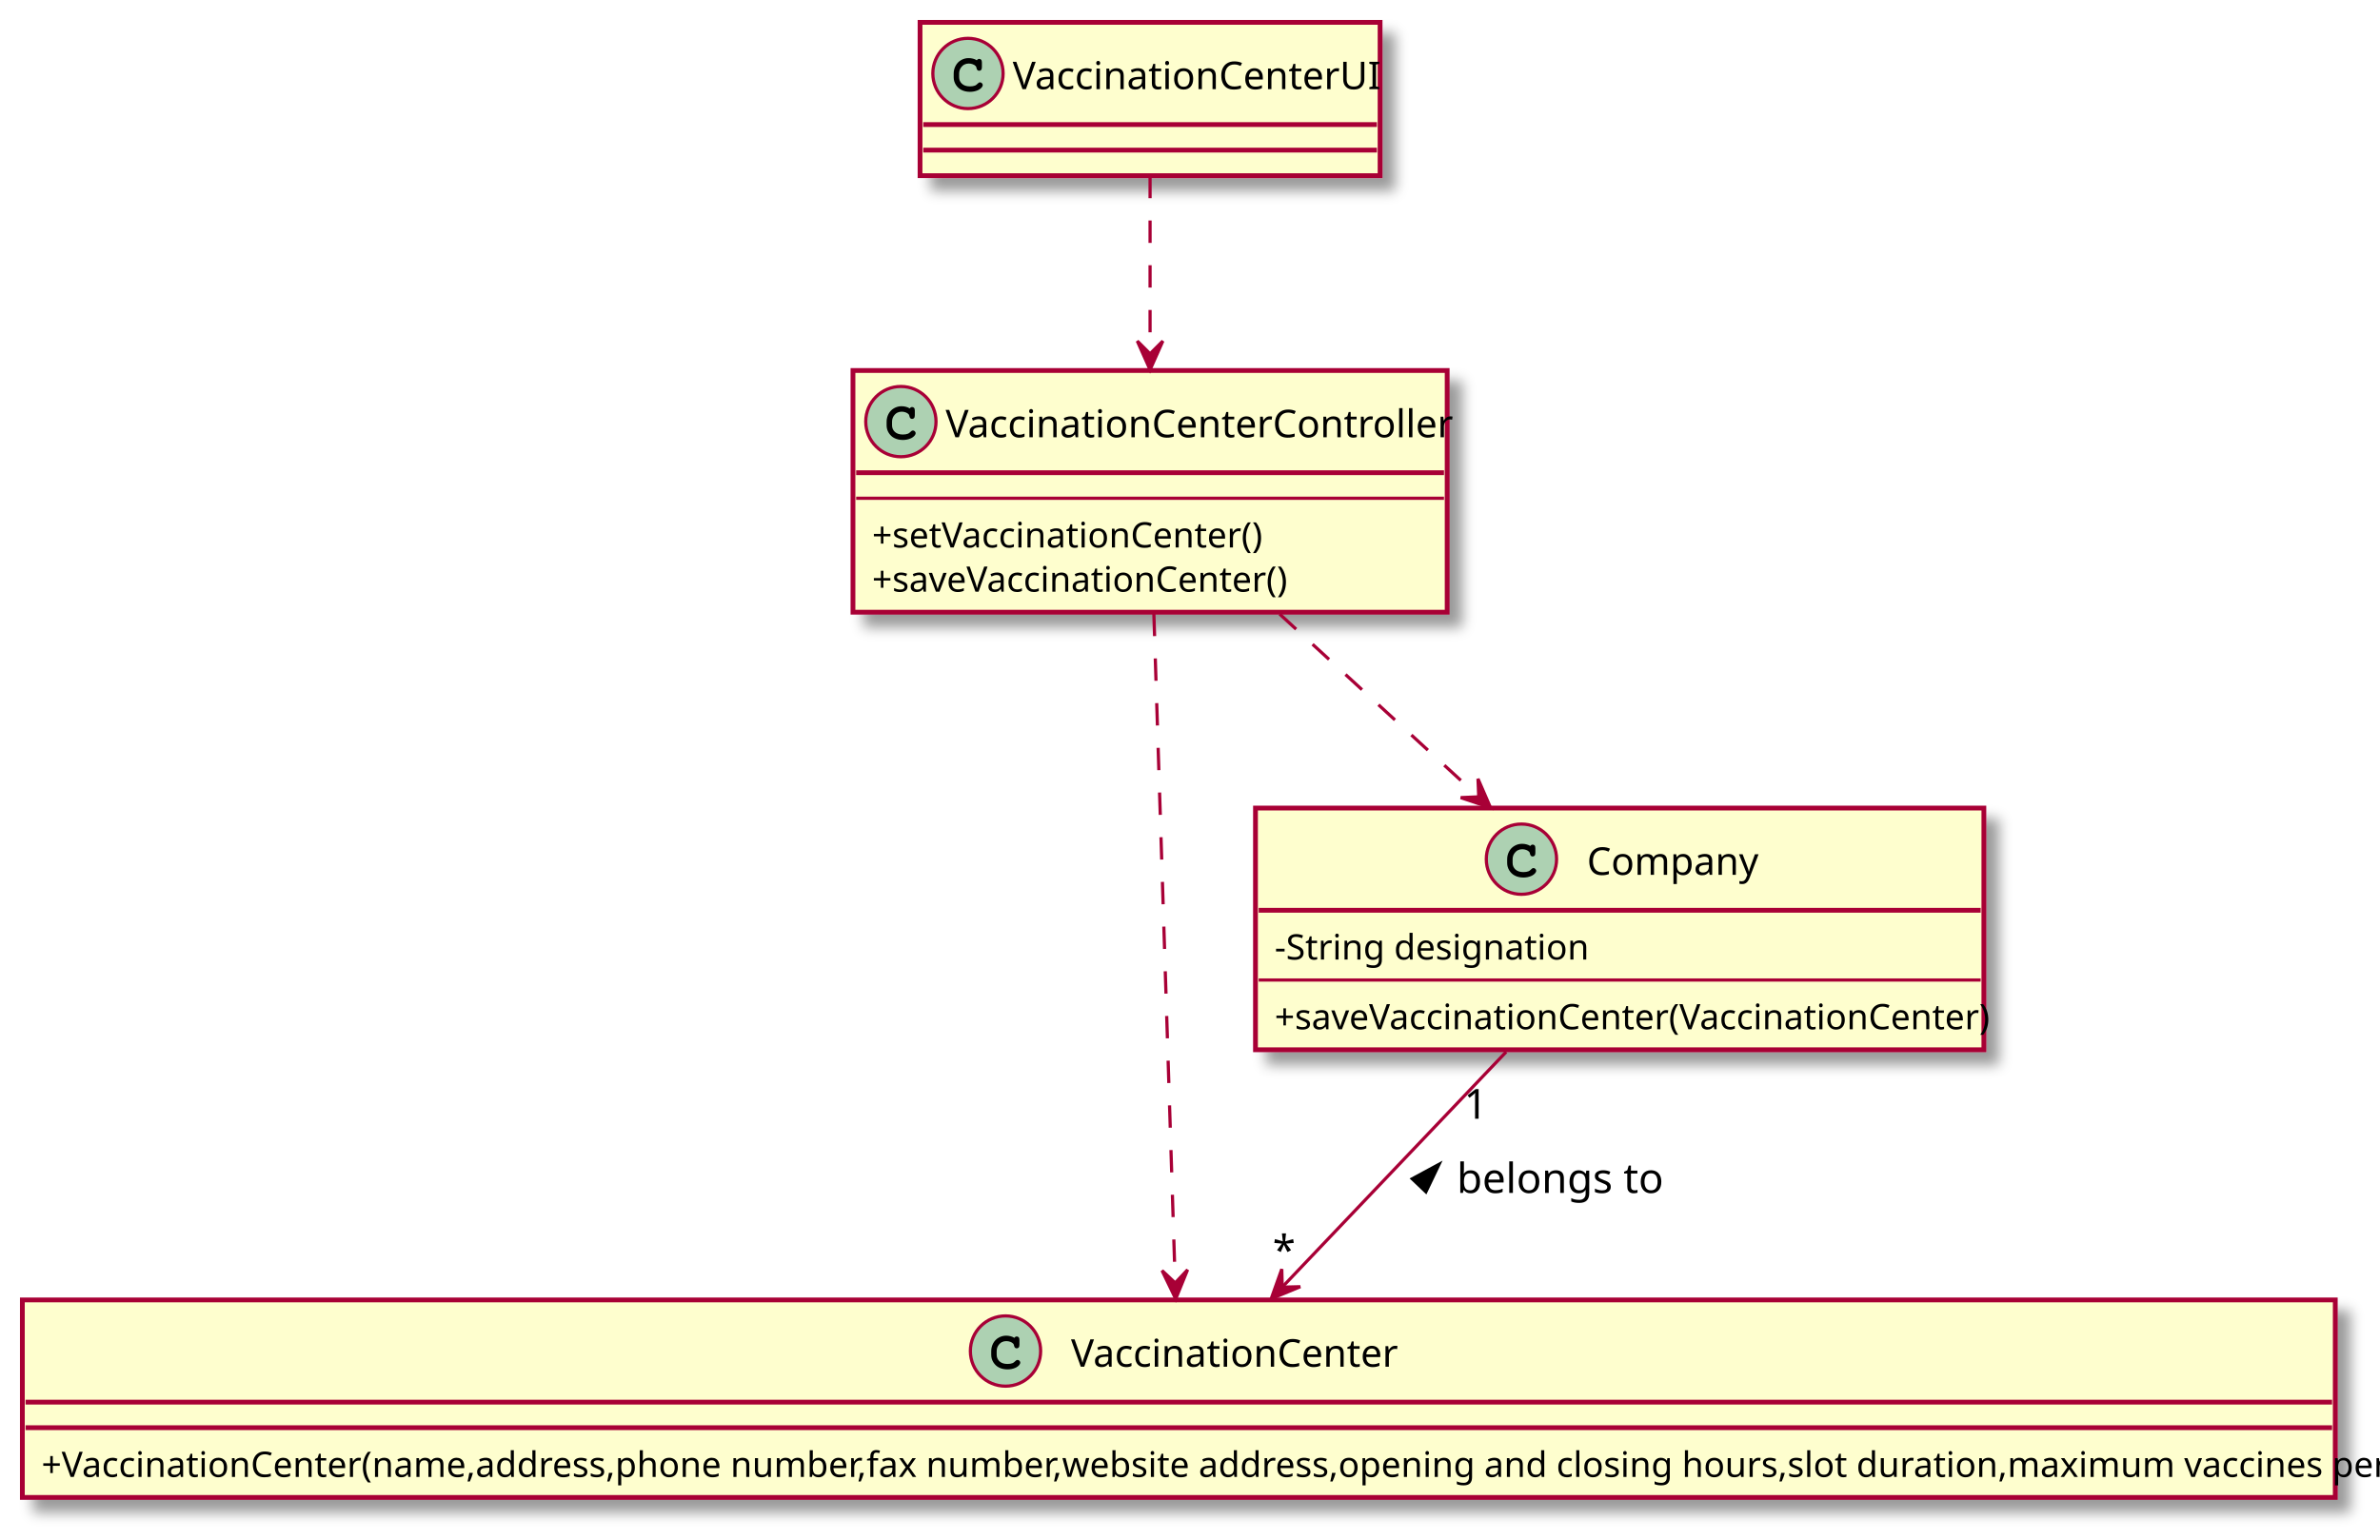
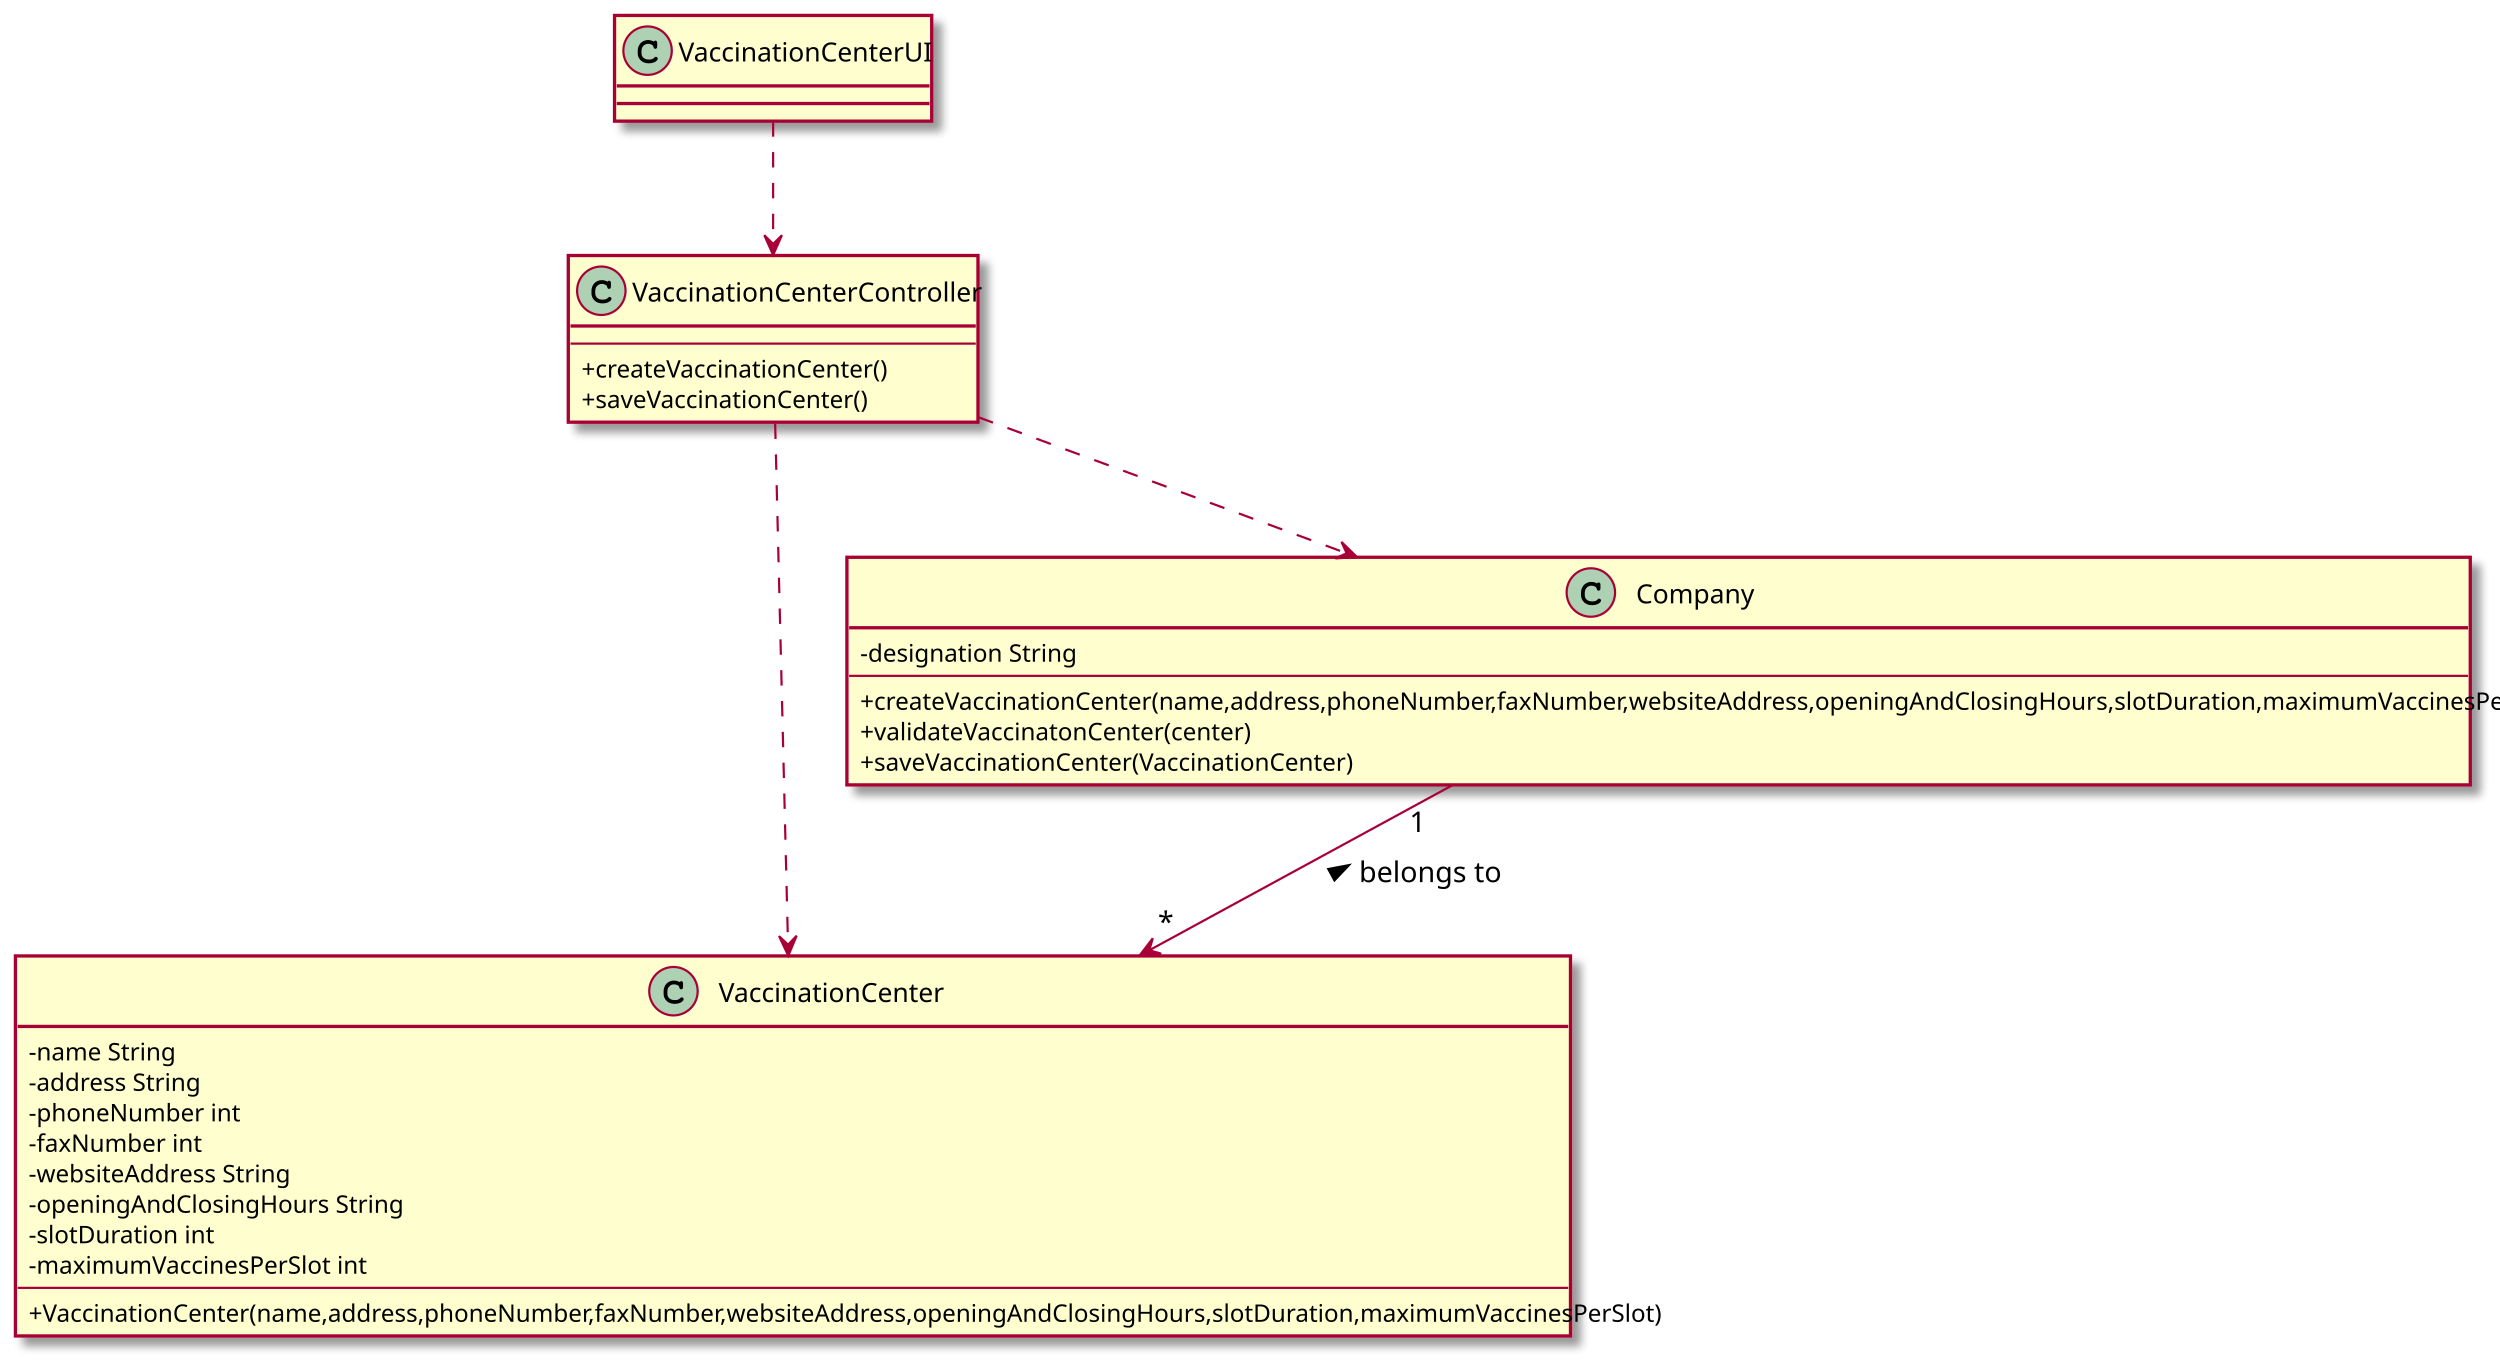
- <svg xmlns="http://www.w3.org/2000/svg" contentScriptType="application/ecmascript" contentStyleType="text/css" height="482px" preserveAspectRatio="none" style="width:745px;height:482px;background:#FFFFFF;" version="1.1" viewBox="0 0 745 482" width="745px" zoomAndPan="magnify">
+ <svg xmlns="http://www.w3.org/2000/svg" contentScriptType="application/ecmascript" contentStyleType="text/css" height="620px" preserveAspectRatio="none" style="width:1135px;height:620px;background:#FFFFFF;" version="1.1" viewBox="0 0 1135 620" width="1135px" zoomAndPan="magnify">
  <defs>
-     <filter height="300%" id="fy8nzfxc13yvq" width="300%" x="-1" y="-1">
+     <filter height="300%" id="f1bk63f4bh8thy" width="300%" x="-1" y="-1">
      <feGaussianBlur result="blurOut" stdDeviation="2.0" />
      <feColorMatrix in="blurOut" result="blurOut2" type="matrix" values="0 0 0 0 0 0 0 0 0 0 0 0 0 0 0 0 0 0 .4 0" />
      <feOffset dx="4.0" dy="4.0" in="blurOut2" result="blurOut3" />
      <feBlend in="SourceGraphic" in2="blurOut3" mode="normal" />
    </filter>
  </defs>
  <g>
-     <rect codeLine="3" fill="#FEFECE" filter="url(#fy8nzfxc13yvq)" height="61.836" id="VaccinationCenter" style="stroke:#A80036;stroke-width:1.5;" width="724" x="7" y="407" />
-     <ellipse cx="314.75" cy="423" fill="#ADD1B2" rx="11" ry="11" style="stroke:#A80036;stroke-width:1.0;" />
-     <path d="M317.516,418.875 Q317.672,418.656 317.859,418.547 Q318.047,418.438 318.266,418.438 Q318.641,418.438 318.875,418.703 Q319.109,418.953 319.109,419.562 L319.109,421.016 Q319.109,421.625 318.875,421.891 Q318.641,422.156 318.266,422.156 Q317.922,422.156 317.719,421.953 Q317.516,421.766 317.406,421.25 Q317.359,420.891 317.172,420.703 Q316.844,420.328 316.234,420.109 Q315.625,419.891 315,419.891 Q314.234,419.891 313.594,420.219 Q312.969,420.547 312.469,421.297 Q311.984,422.047 311.984,423.078 L311.984,424.172 Q311.984,425.406 312.875,426.234 Q313.766,427.047 315.359,427.047 Q316.297,427.047 316.953,426.797 Q317.344,426.641 317.766,426.203 Q318.031,425.938 318.172,425.859 Q318.328,425.781 318.531,425.781 Q318.859,425.781 319.109,426.047 Q319.375,426.297 319.375,426.641 Q319.375,426.984 319.031,427.391 Q318.531,427.969 317.734,428.297 Q316.656,428.75 315.359,428.75 Q313.844,428.75 312.641,428.125 Q311.656,427.625 310.969,426.562 Q310.281,425.484 310.281,424.203 L310.281,423.047 Q310.281,421.719 310.891,420.578 Q311.516,419.422 312.609,418.812 Q313.703,418.188 314.938,418.188 Q315.672,418.188 316.312,418.359 Q316.969,418.516 317.516,418.875 Z " fill="#000000" />
-     <text fill="#000000" font-family="sans-serif" font-size="12" lengthAdjust="spacing" textLength="100" x="335.25" y="427.91">VaccinationCenter</text>
-     <line style="stroke:#A80036;stroke-width:1.5;" x1="8" x2="730" y1="439" y2="439" />
-     <line style="stroke:#A80036;stroke-width:1.5;" x1="8" x2="730" y1="447" y2="447" />
-     <text fill="#000000" font-family="sans-serif" font-size="11" lengthAdjust="spacing" textLength="712" x="13" y="462.419">+VaccinationCenter(name,address,phone number,fax number,website address,opening and closing hours,slot duration,maximum vaccines per slot)</text>
-     <rect codeLine="8" fill="#FEFECE" filter="url(#fy8nzfxc13yvq)" height="75.672" id="Company" style="stroke:#A80036;stroke-width:1.5;" width="228" x="393" y="253" />
-     <ellipse cx="476.25" cy="269" fill="#ADD1B2" rx="11" ry="11" style="stroke:#A80036;stroke-width:1.0;" />
-     <path d="M479.016,264.875 Q479.172,264.656 479.359,264.547 Q479.547,264.438 479.766,264.438 Q480.141,264.438 480.375,264.703 Q480.609,264.953 480.609,265.562 L480.609,267.016 Q480.609,267.625 480.375,267.891 Q480.141,268.156 479.766,268.156 Q479.422,268.156 479.219,267.953 Q479.016,267.766 478.906,267.25 Q478.859,266.891 478.672,266.703 Q478.344,266.328 477.734,266.109 Q477.125,265.891 476.5,265.891 Q475.734,265.891 475.094,266.219 Q474.469,266.547 473.969,267.297 Q473.484,268.047 473.484,269.078 L473.484,270.172 Q473.484,271.406 474.375,272.234 Q475.266,273.047 476.859,273.047 Q477.797,273.047 478.453,272.797 Q478.844,272.641 479.266,272.203 Q479.531,271.938 479.672,271.859 Q479.828,271.781 480.031,271.781 Q480.359,271.781 480.609,272.047 Q480.875,272.297 480.875,272.641 Q480.875,272.984 480.531,273.391 Q480.031,273.969 479.234,274.297 Q478.156,274.75 476.859,274.75 Q475.344,274.75 474.141,274.125 Q473.156,273.625 472.469,272.562 Q471.781,271.484 471.781,270.203 L471.781,269.047 Q471.781,267.719 472.391,266.578 Q473.016,265.422 474.109,264.812 Q475.203,264.188 476.438,264.188 Q477.172,264.188 477.812,264.359 Q478.469,264.516 479.016,264.875 Z " fill="#000000" />
-     <text fill="#000000" font-family="sans-serif" font-size="12" lengthAdjust="spacing" textLength="53" x="496.75" y="273.91">Company</text>
-     <line style="stroke:#A80036;stroke-width:1.5;" x1="394" x2="620" y1="285" y2="285" />
-     <text fill="#000000" font-family="sans-serif" font-size="11" lengthAdjust="spacing" textLength="90" x="399" y="300.419">-String designation</text>
-     <line style="stroke:#A80036;stroke-width:1.0;" x1="394" x2="620" y1="306.836" y2="306.836" />
-     <text fill="#000000" font-family="sans-serif" font-size="11" lengthAdjust="spacing" textLength="216" x="399" y="322.255">+saveVaccinationCenter(VaccinationCenter)</text>
-     <rect codeLine="14" fill="#FEFECE" filter="url(#fy8nzfxc13yvq)" height="75.672" id="VaccinationCenterController" style="stroke:#A80036;stroke-width:1.5;" width="186" x="267" y="116" />
-     <ellipse cx="282" cy="132" fill="#ADD1B2" rx="11" ry="11" style="stroke:#A80036;stroke-width:1.0;" />
-     <path d="M284.766,127.875 Q284.922,127.656 285.109,127.547 Q285.297,127.438 285.516,127.438 Q285.891,127.438 286.125,127.703 Q286.359,127.953 286.359,128.562 L286.359,130.016 Q286.359,130.625 286.125,130.891 Q285.891,131.156 285.516,131.156 Q285.172,131.156 284.969,130.953 Q284.766,130.766 284.656,130.25 Q284.609,129.891 284.422,129.703 Q284.094,129.328 283.484,129.109 Q282.875,128.891 282.25,128.891 Q281.484,128.891 280.844,129.219 Q280.219,129.547 279.719,130.297 Q279.234,131.047 279.234,132.078 L279.234,133.172 Q279.234,134.406 280.125,135.234 Q281.016,136.047 282.609,136.047 Q283.547,136.047 284.203,135.797 Q284.594,135.641 285.016,135.203 Q285.281,134.938 285.422,134.859 Q285.578,134.781 285.781,134.781 Q286.109,134.781 286.359,135.047 Q286.625,135.297 286.625,135.641 Q286.625,135.984 286.281,136.391 Q285.781,136.969 284.984,137.297 Q283.906,137.75 282.609,137.75 Q281.094,137.75 279.891,137.125 Q278.906,136.625 278.219,135.562 Q277.531,134.484 277.531,133.203 L277.531,132.047 Q277.531,130.719 278.141,129.578 Q278.766,128.422 279.859,127.812 Q280.953,127.188 282.188,127.188 Q282.922,127.188 283.562,127.359 Q284.219,127.516 284.766,127.875 Z " fill="#000000" />
-     <text fill="#000000" font-family="sans-serif" font-size="12" lengthAdjust="spacing" textLength="154" x="296" y="136.91">VaccinationCenterController</text>
-     <line style="stroke:#A80036;stroke-width:1.5;" x1="268" x2="452" y1="148" y2="148" />
-     <line style="stroke:#A80036;stroke-width:1.0;" x1="268" x2="452" y1="156" y2="156" />
-     <text fill="#000000" font-family="sans-serif" font-size="11" lengthAdjust="spacing" textLength="118" x="273" y="171.419">+setVaccinationCenter()</text>
-     <text fill="#000000" font-family="sans-serif" font-size="11" lengthAdjust="spacing" textLength="127" x="273" y="185.255">+saveVaccinationCenter()</text>
-     <rect codeLine="20" fill="#FEFECE" filter="url(#fy8nzfxc13yvq)" height="48" id="VaccinationCenterUI" style="stroke:#A80036;stroke-width:1.5;" width="144" x="288" y="7" />
-     <ellipse cx="303" cy="23" fill="#ADD1B2" rx="11" ry="11" style="stroke:#A80036;stroke-width:1.0;" />
-     <path d="M305.766,18.875 Q305.922,18.656 306.109,18.547 Q306.297,18.438 306.516,18.438 Q306.891,18.438 307.125,18.703 Q307.359,18.953 307.359,19.562 L307.359,21.016 Q307.359,21.625 307.125,21.891 Q306.891,22.156 306.516,22.156 Q306.172,22.156 305.969,21.953 Q305.766,21.766 305.656,21.25 Q305.609,20.891 305.422,20.703 Q305.094,20.328 304.484,20.109 Q303.875,19.891 303.25,19.891 Q302.484,19.891 301.844,20.219 Q301.219,20.547 300.719,21.297 Q300.234,22.047 300.234,23.078 L300.234,24.172 Q300.234,25.406 301.125,26.234 Q302.016,27.047 303.609,27.047 Q304.547,27.047 305.203,26.797 Q305.594,26.641 306.016,26.203 Q306.281,25.938 306.422,25.859 Q306.578,25.781 306.781,25.781 Q307.109,25.781 307.359,26.047 Q307.625,26.297 307.625,26.641 Q307.625,26.984 307.281,27.391 Q306.781,27.969 305.984,28.297 Q304.906,28.75 303.609,28.75 Q302.094,28.75 300.891,28.125 Q299.906,27.625 299.219,26.562 Q298.531,25.484 298.531,24.203 L298.531,23.047 Q298.531,21.719 299.141,20.578 Q299.766,19.422 300.859,18.812 Q301.953,18.188 303.188,18.188 Q303.922,18.188 304.562,18.359 Q305.219,18.516 305.766,18.875 Z " fill="#000000" />
-     <text fill="#000000" font-family="sans-serif" font-size="12" lengthAdjust="spacing" textLength="112" x="317" y="27.91">VaccinationCenterUI</text>
-     <line style="stroke:#A80036;stroke-width:1.5;" x1="289" x2="431" y1="39" y2="39" />
-     <line style="stroke:#A80036;stroke-width:1.5;" x1="289" x2="431" y1="47" y2="47" />
-     <path codeLine="22" d="M360,55.04 C360,70.71 360,91.91 360,110.58 " fill="none" id="VaccinationCenterUI-to-VaccinationCenterController" style="stroke:#A80036;stroke-width:1.0;stroke-dasharray:7.0,7.0;" />
-     <polygon fill="#A80036" points="360,115.77,364,106.77,360,110.77,356,106.77,360,115.77" style="stroke:#A80036;stroke-width:1.0;" />
-     <path codeLine="23" d="M400.56,192.25 C419.84,209.95 442.93,231.16 462.67,249.29 " fill="none" id="VaccinationCenterController-to-Company" style="stroke:#A80036;stroke-width:1.0;stroke-dasharray:7.0,7.0;" />
-     <polygon fill="#A80036" points="466.57,252.87,462.648,243.836,462.888,249.488,457.236,249.727,466.57,252.87" style="stroke:#A80036;stroke-width:1.0;" />
-     <path codeLine="24" d="M471.46,329.34 C449.87,352.03 422.51,380.77 401.5,402.85 " fill="none" id="Company-to-VaccinationCenter" style="stroke:#A80036;stroke-width:1.0;" />
-     <polygon fill="#A80036" points="397.92,406.62,407.024,402.862,401.369,403,401.231,397.344,397.92,406.62" style="stroke:#A80036;stroke-width:1.0;" />
-     <polygon fill="#000000" points="450.447,364.554,442.082,369.08,446.34,373.132,450.447,364.554" style="stroke:#000000;stroke-width:1.0;" />
-     <text fill="#000000" font-family="sans-serif" font-size="13" lengthAdjust="spacing" textLength="60" x="456" y="373.495">belongs to</text>
-     <text fill="#000000" font-family="sans-serif" font-size="13" lengthAdjust="spacing" textLength="7" x="458.238" y="350.275">1</text>
-     <text fill="#000000" font-family="sans-serif" font-size="13" lengthAdjust="spacing" textLength="5" x="398.369" y="396.046">*</text>
-     <path codeLine="25" d="M361.19,192.16 C362.93,246.78 366.16,348.06 367.87,401.64 " fill="none" id="VaccinationCenterController-to-VaccinationCenter" style="stroke:#A80036;stroke-width:1.0;stroke-dasharray:7.0,7.0;" />
-     <polygon fill="#A80036" points="368.03,406.67,371.745,397.549,367.873,401.673,363.749,397.8,368.03,406.67" style="stroke:#A80036;stroke-width:1.0;" />
+     <rect codeLine="3" fill="#FEFECE" filter="url(#f1bk63f4bh8thy)" height="172.523" id="VaccinationCenter" style="stroke:#A80036;stroke-width:1.5;" width="706" x="7" y="434" />
+     <ellipse cx="305.75" cy="450" fill="#ADD1B2" rx="11" ry="11" style="stroke:#A80036;stroke-width:1.0;" />
+     <path d="M308.516,445.875 Q308.672,445.656 308.859,445.547 Q309.047,445.438 309.266,445.438 Q309.641,445.438 309.875,445.703 Q310.109,445.953 310.109,446.562 L310.109,448.016 Q310.109,448.625 309.875,448.891 Q309.641,449.156 309.266,449.156 Q308.922,449.156 308.719,448.953 Q308.516,448.766 308.406,448.25 Q308.359,447.891 308.172,447.703 Q307.844,447.328 307.234,447.109 Q306.625,446.891 306,446.891 Q305.234,446.891 304.594,447.219 Q303.969,447.547 303.469,448.297 Q302.984,449.047 302.984,450.078 L302.984,451.172 Q302.984,452.406 303.875,453.234 Q304.766,454.047 306.359,454.047 Q307.297,454.047 307.953,453.797 Q308.344,453.641 308.766,453.203 Q309.031,452.938 309.172,452.859 Q309.328,452.781 309.531,452.781 Q309.859,452.781 310.109,453.047 Q310.375,453.297 310.375,453.641 Q310.375,453.984 310.031,454.391 Q309.531,454.969 308.734,455.297 Q307.656,455.75 306.359,455.75 Q304.844,455.75 303.641,455.125 Q302.656,454.625 301.969,453.562 Q301.281,452.484 301.281,451.203 L301.281,450.047 Q301.281,448.719 301.891,447.578 Q302.516,446.422 303.609,445.812 Q304.703,445.188 305.938,445.188 Q306.672,445.188 307.312,445.359 Q307.969,445.516 308.516,445.875 Z " fill="#000000" />
+     <text fill="#000000" font-family="sans-serif" font-size="12" lengthAdjust="spacing" textLength="100" x="326.25" y="454.91">VaccinationCenter</text>
+     <line style="stroke:#A80036;stroke-width:1.5;" x1="8" x2="712" y1="466" y2="466" />
+     <text fill="#000000" font-family="sans-serif" font-size="11" lengthAdjust="spacing" textLength="61" x="13" y="481.419">-name String</text>
+     <text fill="#000000" font-family="sans-serif" font-size="11" lengthAdjust="spacing" textLength="75" x="13" y="495.255">-address String</text>
+     <text fill="#000000" font-family="sans-serif" font-size="11" lengthAdjust="spacing" textLength="85" x="13" y="509.091">-phoneNumber int</text>
+     <text fill="#000000" font-family="sans-serif" font-size="11" lengthAdjust="spacing" textLength="71" x="13" y="522.927">-faxNumber int</text>
+     <text fill="#000000" font-family="sans-serif" font-size="11" lengthAdjust="spacing" textLength="116" x="13" y="536.763">-websiteAddress String</text>
+     <text fill="#000000" font-family="sans-serif" font-size="11" lengthAdjust="spacing" textLength="157" x="13" y="550.599">-openingAndClosingHours String</text>
+     <text fill="#000000" font-family="sans-serif" font-size="11" lengthAdjust="spacing" textLength="75" x="13" y="564.435">-slotDuration int</text>
+     <text fill="#000000" font-family="sans-serif" font-size="11" lengthAdjust="spacing" textLength="142" x="13" y="578.27">-maximumVaccinesPerSlot int</text>
+     <line style="stroke:#A80036;stroke-width:1.0;" x1="8" x2="712" y1="584.688" y2="584.688" />
+     <text fill="#000000" font-family="sans-serif" font-size="11" lengthAdjust="spacing" textLength="694" x="13" y="600.106">+VaccinationCenter(name,address,phoneNumber,faxNumber,websiteAddress,openingAndClosingHours,slotDuration,maximumVaccinesPerSlot)</text>
+     <rect codeLine="17" fill="#FEFECE" filter="url(#f1bk63f4bh8thy)" height="103.344" id="Company" style="stroke:#A80036;stroke-width:1.5;" width="737" x="384.5" y="253" />
+     <ellipse cx="722.25" cy="269" fill="#ADD1B2" rx="11" ry="11" style="stroke:#A80036;stroke-width:1.0;" />
+     <path d="M725.016,264.875 Q725.172,264.656 725.359,264.547 Q725.547,264.438 725.766,264.438 Q726.141,264.438 726.375,264.703 Q726.609,264.953 726.609,265.562 L726.609,267.016 Q726.609,267.625 726.375,267.891 Q726.141,268.156 725.766,268.156 Q725.422,268.156 725.219,267.953 Q725.016,267.766 724.906,267.25 Q724.859,266.891 724.672,266.703 Q724.344,266.328 723.734,266.109 Q723.125,265.891 722.5,265.891 Q721.734,265.891 721.094,266.219 Q720.469,266.547 719.969,267.297 Q719.484,268.047 719.484,269.078 L719.484,270.172 Q719.484,271.406 720.375,272.234 Q721.266,273.047 722.859,273.047 Q723.797,273.047 724.453,272.797 Q724.844,272.641 725.266,272.203 Q725.531,271.938 725.672,271.859 Q725.828,271.781 726.031,271.781 Q726.359,271.781 726.609,272.047 Q726.875,272.297 726.875,272.641 Q726.875,272.984 726.531,273.391 Q726.031,273.969 725.234,274.297 Q724.156,274.75 722.859,274.75 Q721.344,274.75 720.141,274.125 Q719.156,273.625 718.469,272.562 Q717.781,271.484 717.781,270.203 L717.781,269.047 Q717.781,267.719 718.391,266.578 Q719.016,265.422 720.109,264.812 Q721.203,264.188 722.438,264.188 Q723.172,264.188 723.812,264.359 Q724.469,264.516 725.016,264.875 Z " fill="#000000" />
+     <text fill="#000000" font-family="sans-serif" font-size="12" lengthAdjust="spacing" textLength="53" x="742.75" y="273.91">Company</text>
+     <line style="stroke:#A80036;stroke-width:1.5;" x1="385.5" x2="1120.5" y1="285" y2="285" />
+     <text fill="#000000" font-family="sans-serif" font-size="11" lengthAdjust="spacing" textLength="90" x="390.5" y="300.419">-designation String</text>
+     <line style="stroke:#A80036;stroke-width:1.0;" x1="385.5" x2="1120.5" y1="306.836" y2="306.836" />
+     <text fill="#000000" font-family="sans-serif" font-size="11" lengthAdjust="spacing" textLength="725" x="390.5" y="322.255">+createVaccinationCenter(name,address,phoneNumber,faxNumber,websiteAddress,openingAndClosingHours,slotDuration,maximumVaccinesPerSlot)</text>
+     <text fill="#000000" font-family="sans-serif" font-size="11" lengthAdjust="spacing" textLength="169" x="390.5" y="336.091">+validateVaccinatonCenter(center)</text>
+     <text fill="#000000" font-family="sans-serif" font-size="11" lengthAdjust="spacing" textLength="216" x="390.5" y="349.927">+saveVaccinationCenter(VaccinationCenter)</text>
+     <rect codeLine="25" fill="#FEFECE" filter="url(#f1bk63f4bh8thy)" height="75.672" id="VaccinationCenterController" style="stroke:#A80036;stroke-width:1.5;" width="186" x="258" y="116" />
+     <ellipse cx="273" cy="132" fill="#ADD1B2" rx="11" ry="11" style="stroke:#A80036;stroke-width:1.0;" />
+     <path d="M275.766,127.875 Q275.922,127.656 276.109,127.547 Q276.297,127.438 276.516,127.438 Q276.891,127.438 277.125,127.703 Q277.359,127.953 277.359,128.562 L277.359,130.016 Q277.359,130.625 277.125,130.891 Q276.891,131.156 276.516,131.156 Q276.172,131.156 275.969,130.953 Q275.766,130.766 275.656,130.25 Q275.609,129.891 275.422,129.703 Q275.094,129.328 274.484,129.109 Q273.875,128.891 273.25,128.891 Q272.484,128.891 271.844,129.219 Q271.219,129.547 270.719,130.297 Q270.234,131.047 270.234,132.078 L270.234,133.172 Q270.234,134.406 271.125,135.234 Q272.016,136.047 273.609,136.047 Q274.547,136.047 275.203,135.797 Q275.594,135.641 276.016,135.203 Q276.281,134.938 276.422,134.859 Q276.578,134.781 276.781,134.781 Q277.109,134.781 277.359,135.047 Q277.625,135.297 277.625,135.641 Q277.625,135.984 277.281,136.391 Q276.781,136.969 275.984,137.297 Q274.906,137.75 273.609,137.75 Q272.094,137.75 270.891,137.125 Q269.906,136.625 269.219,135.562 Q268.531,134.484 268.531,133.203 L268.531,132.047 Q268.531,130.719 269.141,129.578 Q269.766,128.422 270.859,127.812 Q271.953,127.188 273.188,127.188 Q273.922,127.188 274.562,127.359 Q275.219,127.516 275.766,127.875 Z " fill="#000000" />
+     <text fill="#000000" font-family="sans-serif" font-size="12" lengthAdjust="spacing" textLength="154" x="287" y="136.91">VaccinationCenterController</text>
+     <line style="stroke:#A80036;stroke-width:1.5;" x1="259" x2="443" y1="148" y2="148" />
+     <line style="stroke:#A80036;stroke-width:1.0;" x1="259" x2="443" y1="156" y2="156" />
+     <text fill="#000000" font-family="sans-serif" font-size="11" lengthAdjust="spacing" textLength="134" x="264" y="171.419">+createVaccinationCenter()</text>
+     <text fill="#000000" font-family="sans-serif" font-size="11" lengthAdjust="spacing" textLength="127" x="264" y="185.255">+saveVaccinationCenter()</text>
+     <rect codeLine="31" fill="#FEFECE" filter="url(#f1bk63f4bh8thy)" height="48" id="VaccinationCenterUI" style="stroke:#A80036;stroke-width:1.5;" width="144" x="279" y="7" />
+     <ellipse cx="294" cy="23" fill="#ADD1B2" rx="11" ry="11" style="stroke:#A80036;stroke-width:1.0;" />
+     <path d="M296.766,18.875 Q296.922,18.656 297.109,18.547 Q297.297,18.438 297.516,18.438 Q297.891,18.438 298.125,18.703 Q298.359,18.953 298.359,19.562 L298.359,21.016 Q298.359,21.625 298.125,21.891 Q297.891,22.156 297.516,22.156 Q297.172,22.156 296.969,21.953 Q296.766,21.766 296.656,21.25 Q296.609,20.891 296.422,20.703 Q296.094,20.328 295.484,20.109 Q294.875,19.891 294.25,19.891 Q293.484,19.891 292.844,20.219 Q292.219,20.547 291.719,21.297 Q291.234,22.047 291.234,23.078 L291.234,24.172 Q291.234,25.406 292.125,26.234 Q293.016,27.047 294.609,27.047 Q295.547,27.047 296.203,26.797 Q296.594,26.641 297.016,26.203 Q297.281,25.938 297.422,25.859 Q297.578,25.781 297.781,25.781 Q298.109,25.781 298.359,26.047 Q298.625,26.297 298.625,26.641 Q298.625,26.984 298.281,27.391 Q297.781,27.969 296.984,28.297 Q295.906,28.75 294.609,28.75 Q293.094,28.75 291.891,28.125 Q290.906,27.625 290.219,26.562 Q289.531,25.484 289.531,24.203 L289.531,23.047 Q289.531,21.719 290.141,20.578 Q290.766,19.422 291.859,18.812 Q292.953,18.188 294.188,18.188 Q294.922,18.188 295.562,18.359 Q296.219,18.516 296.766,18.875 Z " fill="#000000" />
+     <text fill="#000000" font-family="sans-serif" font-size="12" lengthAdjust="spacing" textLength="112" x="308" y="27.91">VaccinationCenterUI</text>
+     <line style="stroke:#A80036;stroke-width:1.5;" x1="280" x2="422" y1="39" y2="39" />
+     <line style="stroke:#A80036;stroke-width:1.5;" x1="280" x2="422" y1="47" y2="47" />
+     <path codeLine="33" d="M351,55.04 C351,70.71 351,91.91 351,110.58 " fill="none" id="VaccinationCenterUI-to-VaccinationCenterController" style="stroke:#A80036;stroke-width:1.0;stroke-dasharray:7.0,7.0;" />
+     <polygon fill="#A80036" points="351,115.77,355,106.77,351,110.77,347,106.77,351,115.77" style="stroke:#A80036;stroke-width:1.0;" />
+     <path codeLine="34" d="M444.24,189.44 C493.77,207.74 555.7,230.62 611.06,251.07 " fill="none" id="VaccinationCenterController-to-Company" style="stroke:#A80036;stroke-width:1.0;stroke-dasharray:7.0,7.0;" />
+     <polygon fill="#A80036" points="616.06,252.91,609.019,246.023,611.374,251.167,606.23,253.522,616.06,252.91" style="stroke:#A80036;stroke-width:1.0;" />
+     <path codeLine="35" d="M659.86,356.22 C618.64,378.67 568.92,405.74 521.93,431.33 " fill="none" id="Company-to-VaccinationCenter" style="stroke:#A80036;stroke-width:1.0;" />
+     <polygon fill="#A80036" points="517.39,433.8,527.205,432.988,521.776,431.4,523.365,425.971,517.39,433.8" style="stroke:#A80036;stroke-width:1.0;" />
+     <polygon fill="#000000" points="612.391,392.785,603.042,394.529,605.853,399.691,612.391,392.785" style="stroke:#000000;stroke-width:1.0;" />
+     <text fill="#000000" font-family="sans-serif" font-size="13" lengthAdjust="spacing" textLength="60" x="617" y="400.495">belongs to</text>
+     <text fill="#000000" font-family="sans-serif" font-size="13" lengthAdjust="spacing" textLength="7" x="639.874" y="377.74">1</text>
+     <text fill="#000000" font-family="sans-serif" font-size="13" lengthAdjust="spacing" textLength="5" x="525.701" y="423.192">*</text>
+     <path codeLine="36" d="M351.92,192.29 C353.28,247.4 355.87,352.26 357.75,428.46 " fill="none" id="VaccinationCenterController-to-VaccinationCenter" style="stroke:#A80036;stroke-width:1.0;stroke-dasharray:7.0,7.0;" />
+     <polygon fill="#A80036" points="357.89,433.9,361.683,424.811,357.776,428.901,353.685,424.994,357.89,433.9" style="stroke:#A80036;stroke-width:1.0;" />
  </g>
</svg>
